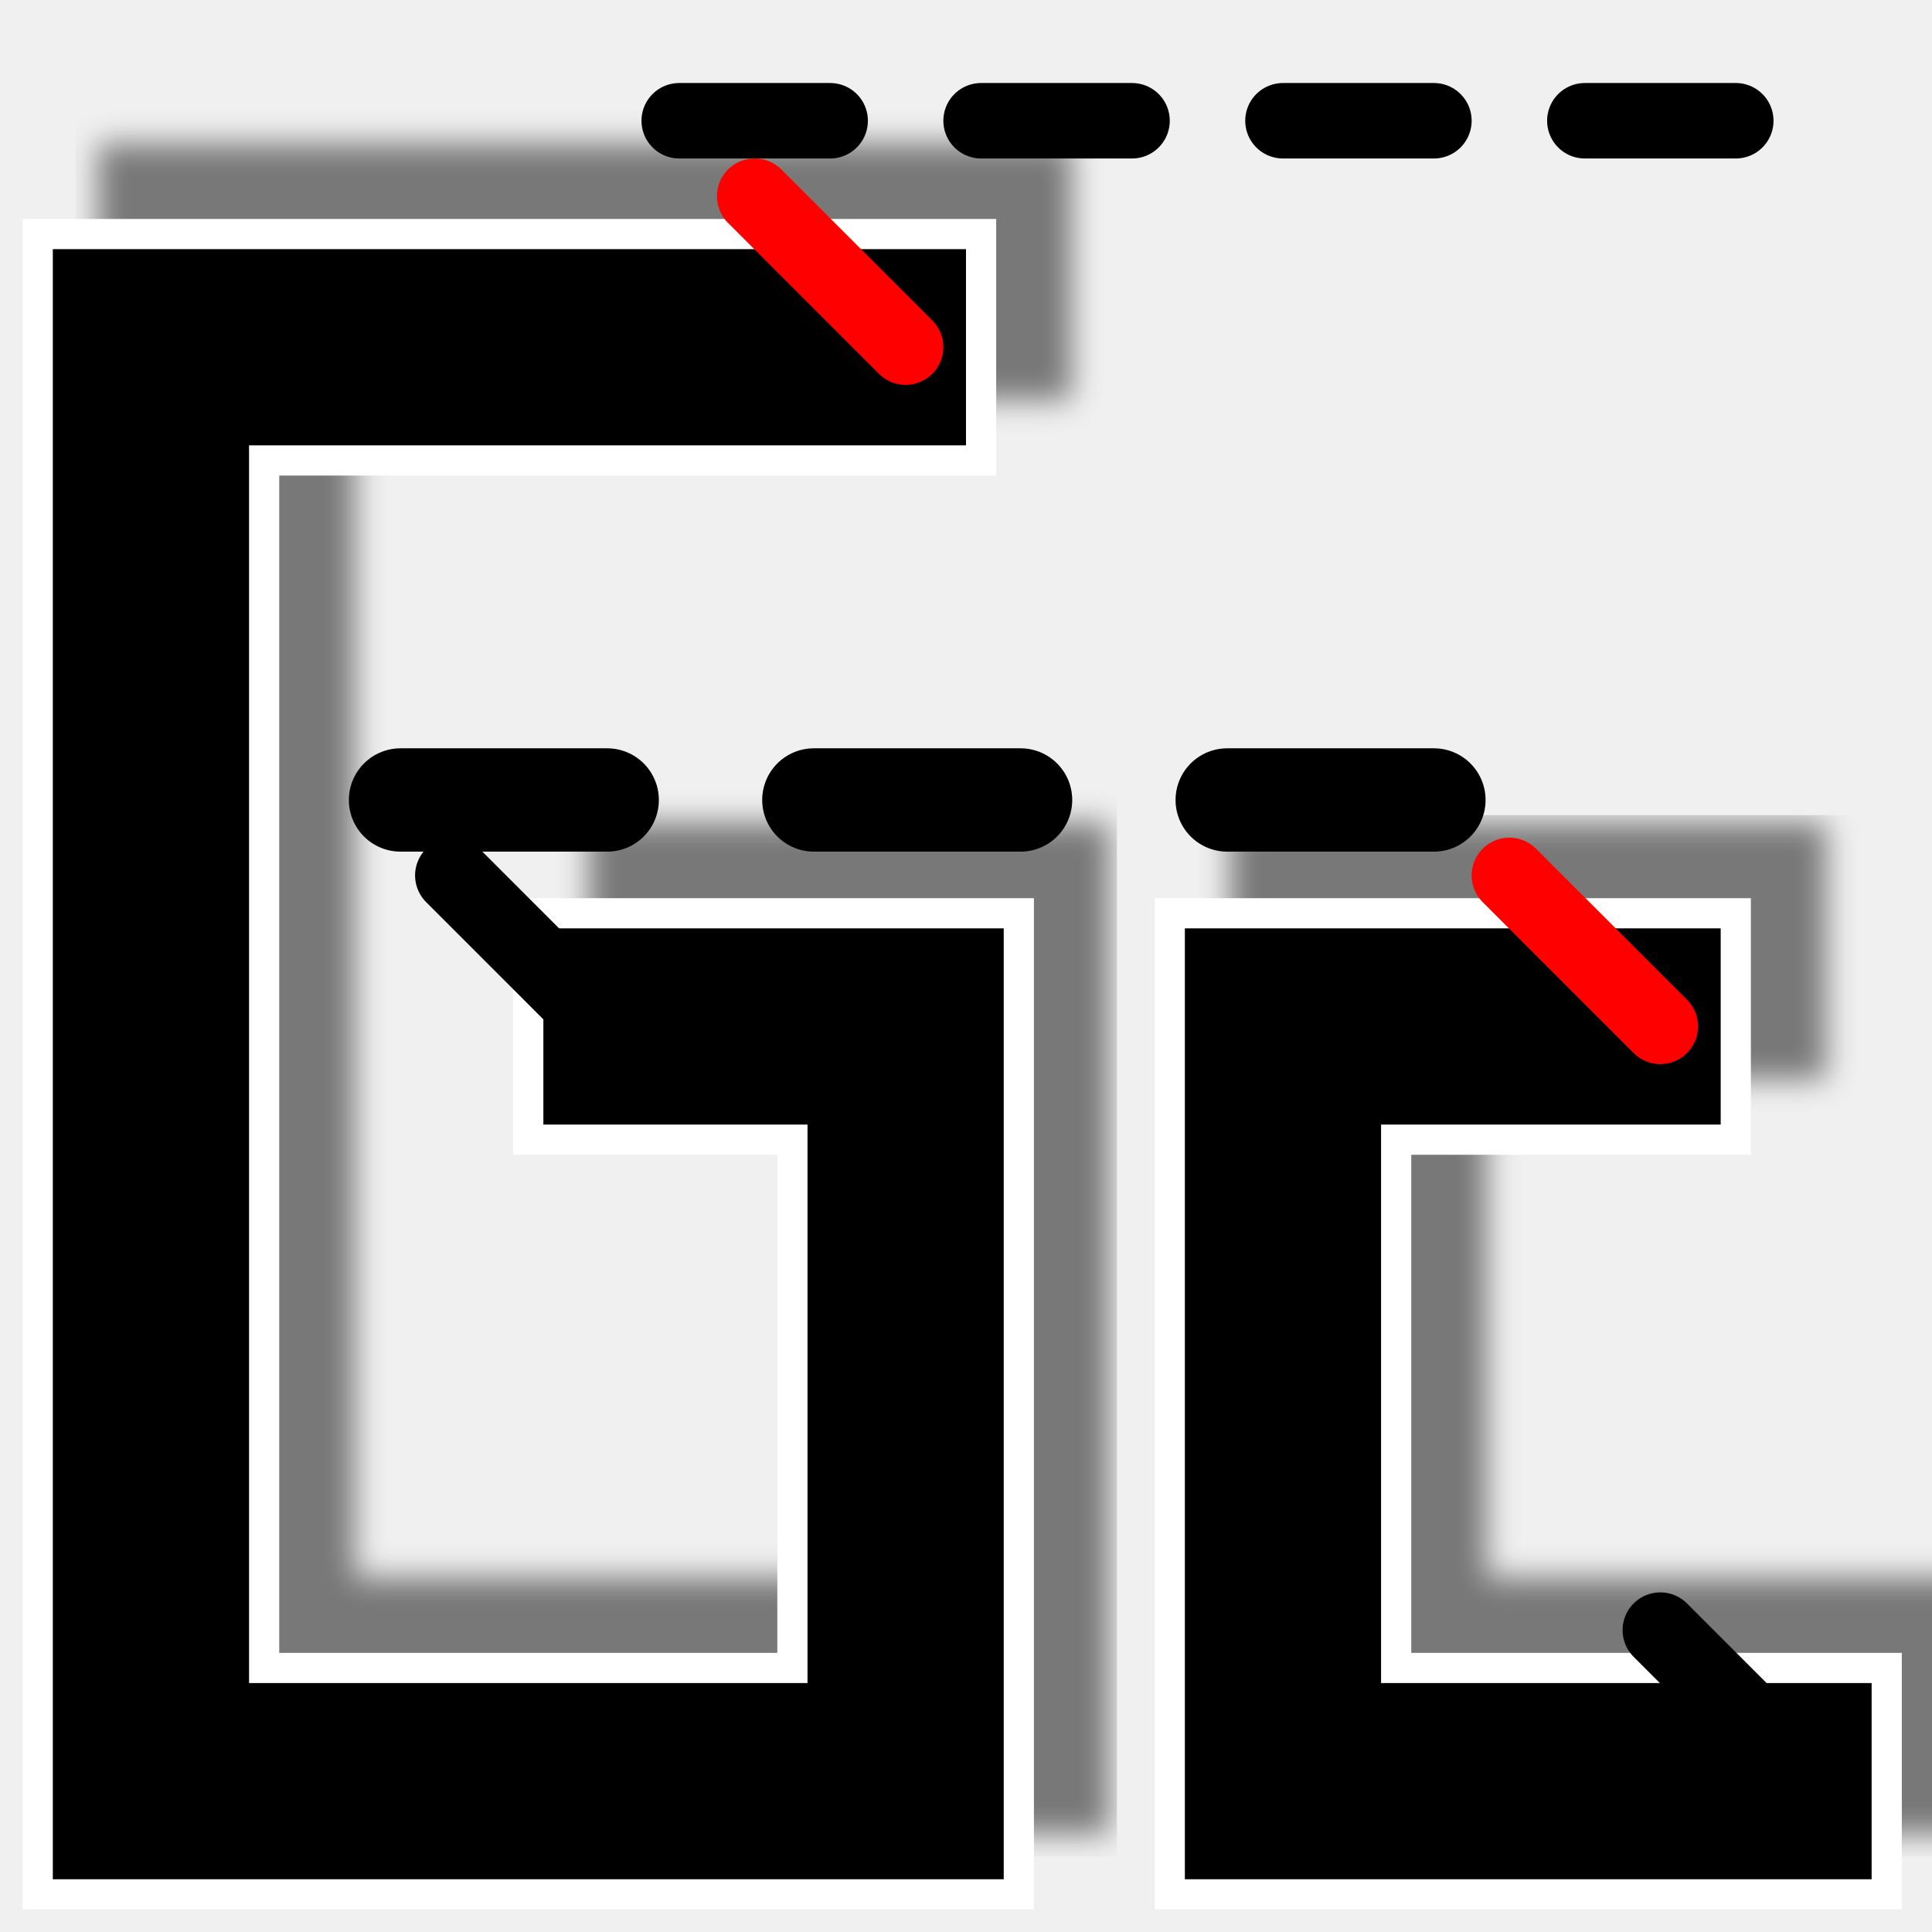
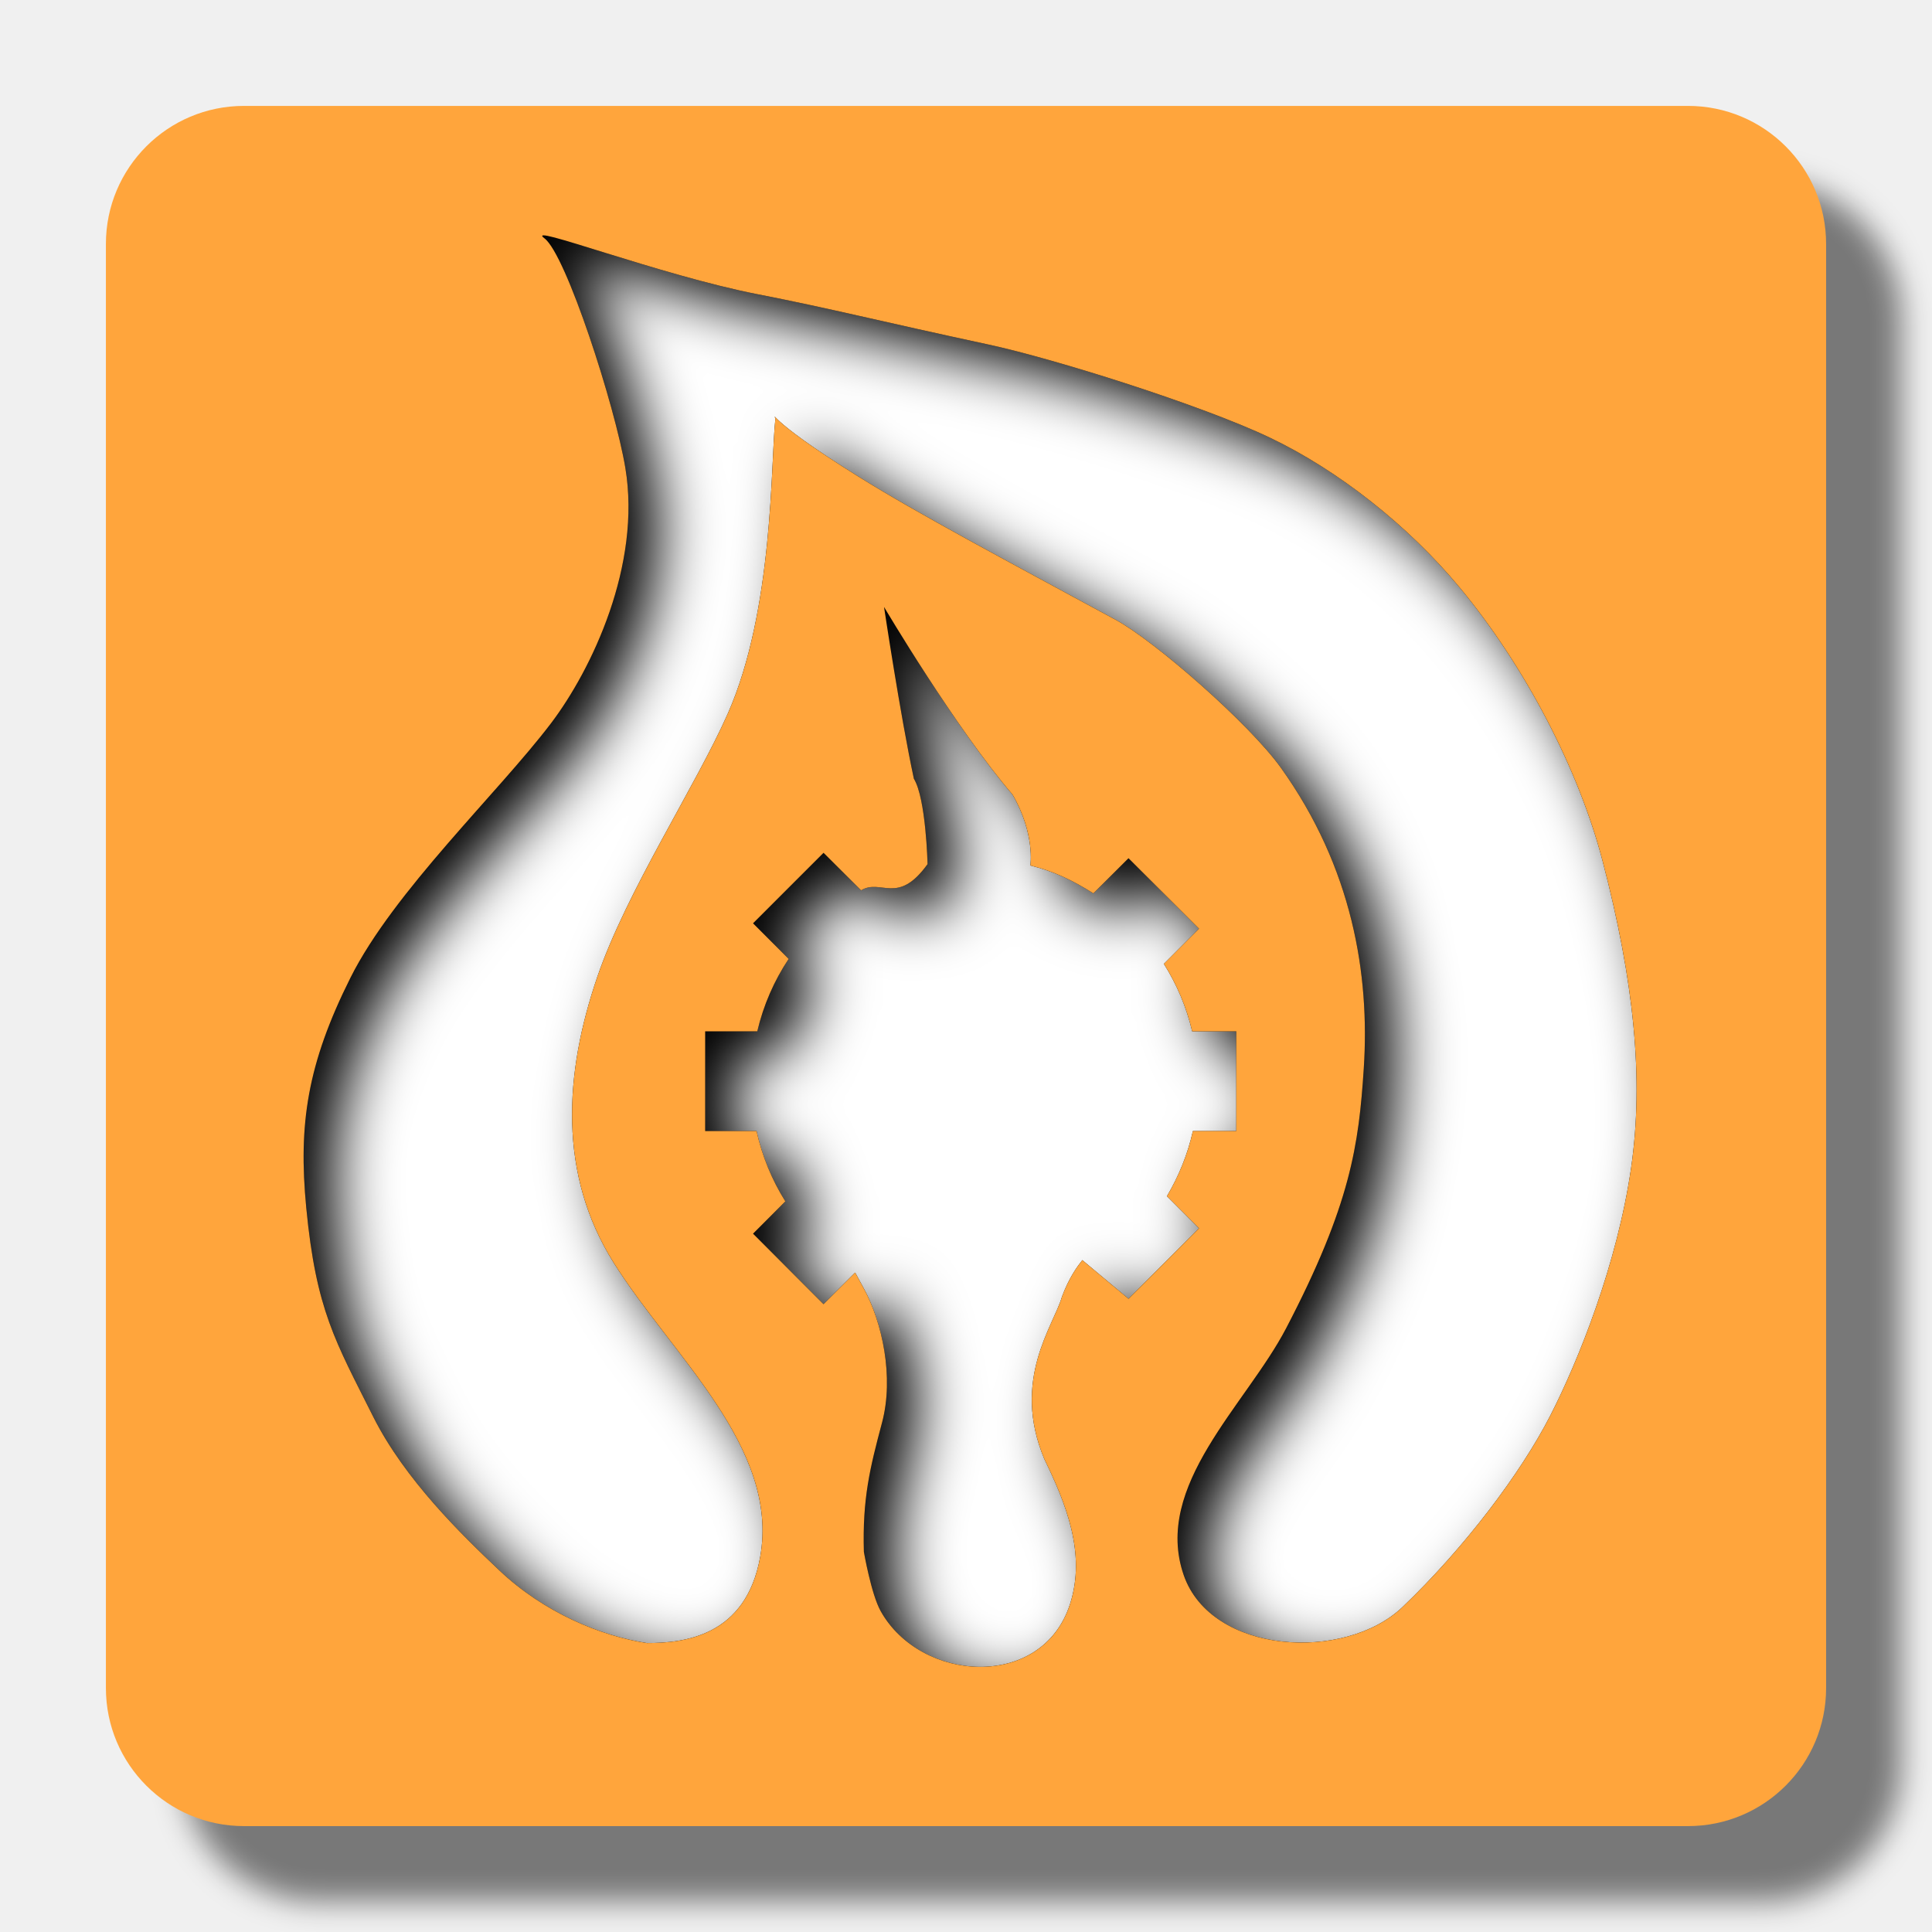
<svg xmlns="http://www.w3.org/2000/svg" width="256" height="256" id="svg2" version="1.1">
  <defs id="defs4">
-     <filter style="color-interpolation-filters:sRGB;" id="filter3816">
-       <feFlood flood-opacity="0.5" flood-color="rgb(0,0,0)" result="flood" id="feFlood3818" />
-       <feComposite in="flood" in2="SourceGraphic" operator="in" result="composite1" id="feComposite3820" />
-       <feGaussianBlur in="composite" stdDeviation="2" result="blur" id="feGaussianBlur3822" />
-       <feOffset dx="-10" dy="10" result="offset" id="feOffset3824" />
-       <feComposite in="SourceGraphic" in2="offset" operator="over" result="composite2" id="feComposite3826" />
+     <filter style="color-interpolation-filters:sRGB;" id="filter3767">
+       <feFlood flood-opacity="0.5" flood-color="rgb(0,0,0)" result="flood" id="feFlood3769" />
+       <feComposite in="flood" in2="SourceGraphic" operator="in" result="composite1" id="feComposite3771" />
+       <feGaussianBlur in="composite" stdDeviation="2" result="blur" id="feGaussianBlur3773" />
+       <feOffset dx="10" dy="10" result="offset" id="feOffset3775" />
+       <feComposite in="SourceGraphic" in2="offset" operator="over" result="composite2" id="feComposite3777" />
    </filter>
-     <filter style="color-interpolation-filters:sRGB;" id="filter3828">
-       <feFlood flood-opacity="0.5" flood-color="rgb(0,0,0)" result="flood" id="feFlood3830" />
-       <feComposite in="flood" in2="SourceGraphic" operator="in" result="composite1" id="feComposite3832" />
-       <feGaussianBlur in="composite" stdDeviation="2" result="blur" id="feGaussianBlur3834" />
-       <feOffset dx="-10" dy="10" result="offset" id="feOffset3836" />
-       <feComposite in="SourceGraphic" in2="offset" operator="over" result="composite2" id="feComposite3838" />
+     <filter color-interpolation-filters="sRGB" id="filter3966">
+       <feFlood flood-opacity="0.5" flood-color="rgb(0,0,0)" result="flood" id="feFlood3968" />
+       <feComposite in="flood" in2="SourceGraphic" operator="in" result="composite1" id="feComposite3970" />
+       <feGaussianBlur stdDeviation="2" result="blur" id="feGaussianBlur3972" />
+       <feOffset dx="10" dy="-10" result="offset" id="feOffset3974" />
+       <feComposite in="SourceGraphic" in2="offset" operator="over" result="composite2" id="feComposite3976" />
    </filter>
-     <filter style="color-interpolation-filters:sRGB;" id="filter3954">
+     <filter color-interpolation-filters="sRGB" id="filter3954">
      <feFlood flood-opacity="0.5" flood-color="rgb(0,0,0)" result="flood" id="feFlood3956" />
      <feComposite in="flood" in2="SourceGraphic" operator="in" result="composite1" id="feComposite3958" />
-       <feGaussianBlur in="composite" stdDeviation="2" result="blur" id="feGaussianBlur3960" />
+       <feGaussianBlur stdDeviation="2" result="blur" id="feGaussianBlur3960" />
      <feOffset dx="10" dy="-10" result="offset" id="feOffset3962" />
      <feComposite in="SourceGraphic" in2="offset" operator="over" result="composite2" id="feComposite3964" />
    </filter>
-     <filter style="color-interpolation-filters:sRGB;" id="filter3966">
-       <feFlood flood-opacity="0.5" flood-color="rgb(0,0,0)" result="flood" id="feFlood3968" />
-       <feComposite in="flood" in2="SourceGraphic" operator="in" result="composite1" id="feComposite3970" />
-       <feGaussianBlur in="composite" stdDeviation="2" result="blur" id="feGaussianBlur3972" />
-       <feOffset dx="10" dy="-10" result="offset" id="feOffset3974" />
-       <feComposite in="SourceGraphic" in2="offset" operator="over" result="composite2" id="feComposite3976" />
+     <filter color-interpolation-filters="sRGB" id="filter3813">
+       <feGaussianBlur stdDeviation="4" result="result8" id="feGaussianBlur3815" />
+       <feOffset dx="4" dy="4" result="result11" id="feOffset3817" />
+       <feComposite result="result6" in="SourceGraphic" operator="in" in2="result11" id="feComposite3819" />
+       <feFlood result="result10" in="result6" flood-opacity="1" flood-color="rgb(0,0,0)" id="feFlood3821" />
+       <feBlend mode="normal" in="result6" in2="result10" id="feBlend3823" />
+       <feComposite result="result2" operator="in" in2="SourceGraphic" id="feComposite3825" />
+     </filter>
+     <filter color-interpolation-filters="sRGB" id="filter3827">
+       <feGaussianBlur stdDeviation="4" result="result8" id="feGaussianBlur3829" />
+       <feOffset dx="4" dy="3" result="result11" id="feOffset3831" />
+       <feComposite result="result6" in="SourceGraphic" operator="in" in2="result11" id="feComposite3833" />
+       <feFlood result="result10" in="result6" flood-opacity="1" flood-color="rgb(0,0,0)" id="feFlood3835" />
+       <feBlend mode="normal" in="result6" in2="result10" id="feBlend3837" />
+       <feComposite result="result2" operator="in" in2="SourceGraphic" id="feComposite3839" />
+     </filter>
+     <filter color-interpolation-filters="sRGB" id="filter3827-9">
+       <feGaussianBlur stdDeviation="4" result="result8" id="feGaussianBlur3829-4" />
+       <feOffset dx="4" dy="4" result="result11" id="feOffset3831-8" />
+       <feComposite result="result6" in="SourceGraphic" operator="in" in2="result11" id="feComposite3833-8" />
+       <feFlood result="result10" in="result6" flood-opacity="1" flood-color="rgb(0,0,0)" id="feFlood3835-2" />
+       <feBlend mode="normal" in="result6" in2="result10" id="feBlend3837-4" />
+       <feComposite result="result2" operator="in" in2="SourceGraphic" id="feComposite3839-5" />
+     </filter>
+     <filter color-interpolation-filters="sRGB" id="filter3927">
+       <feGaussianBlur stdDeviation="4" result="result8" id="feGaussianBlur3929" />
+       <feOffset dx="4" dy="4" result="result11" id="feOffset3931" />
+       <feComposite result="result6" in="SourceGraphic" operator="in" in2="result11" id="feComposite3933" />
+       <feFlood result="result10" in="result6" flood-opacity="1" flood-color="rgb(0,0,0)" id="feFlood3935" />
+       <feBlend mode="normal" in="result6" in2="result10" id="feBlend3937" />
+       <feComposite result="result2" operator="in" in2="SourceGraphic" id="feComposite3939" />
+     </filter>
+     <filter color-interpolation-filters="sRGB" id="filter3767-5">
+       <feFlood flood-opacity="0.5" flood-color="rgb(0,0,0)" result="flood" id="feFlood3769-1" />
+       <feComposite in="flood" in2="SourceGraphic" operator="in" result="composite1" id="feComposite3771-7" />
+       <feGaussianBlur stdDeviation="2" result="blur" id="feGaussianBlur3773-1" />
+       <feOffset dx="10" dy="10" result="offset" id="feOffset3775-1" />
+       <feComposite in="SourceGraphic" in2="offset" operator="over" result="composite2" id="feComposite3777-5" />
    </filter>
  </defs>
  <g id="layer1" transform="translate(0,-796.3622)">
-     <path style="font-size:medium;font-style:normal;font-variant:normal;font-weight:normal;font-stretch:normal;text-indent:0;text-align:start;text-decoration:none;line-height:normal;letter-spacing:normal;word-spacing:normal;text-transform:none;direction:ltr;block-progression:tb;writing-mode:lr-tb;text-anchor:start;baseline-shift:baseline;color:#000000;fill:#000000;fill-opacity:1;stroke:#ffffff;stroke-width:4;marker:none;visibility:visible;display:inline;overflow:visible;filter:url(#filter3966);enable-background:accumulate;font-family:Sans;-inkscape-font-specification:Sans;stroke-opacity:1;stroke-miterlimit:4;stroke-dasharray:none" d="m 5,827.375 0,15 0,190 0,15 15,0 100,0 15,0 0,-15 0,-100 0,-15 -15,0 -50,0 0,30 35,0 0,70 -70,0 0,-160 95,0 0,-30 -110,0 -15,0 z" id="path3761" />
-     <path style="font-size:medium;font-style:normal;font-variant:normal;font-weight:normal;font-stretch:normal;text-indent:0;text-align:start;text-decoration:none;line-height:normal;letter-spacing:normal;word-spacing:normal;text-transform:none;direction:ltr;block-progression:tb;writing-mode:lr-tb;text-anchor:start;baseline-shift:baseline;color:#000000;fill:#000000;fill-opacity:1;stroke:#ffffff;stroke-width:4;marker:none;visibility:visible;display:inline;overflow:visible;filter:url(#filter3954);enable-background:accumulate;font-family:Sans;-inkscape-font-specification:Sans;stroke-opacity:1;stroke-miterlimit:4;stroke-dasharray:none" d="m 155,917.375 0,15 0,100 0,15 15,0 80,0 0,-30 -65,0 0,-70 45,0 0,-30 -60,0 -15,0 z" id="path3765" />
-     <path style="fill:none;stroke:#ff0000;stroke-width:10;stroke-linecap:round;stroke-linejoin:miter;stroke-miterlimit:4;stroke-opacity:1;stroke-dasharray:none" d="m 100,822.362 20,20" id="path3773" />
-     <path style="fill:none;stroke:#000000;stroke-width:10;stroke-linecap:round;stroke-linejoin:miter;stroke-miterlimit:4;stroke-opacity:1;stroke-dasharray:20, 20;stroke-dashoffset:0" d="m 230,812.362 -140,0" id="path3775" />
-     <path style="fill:none;stroke:#000000;stroke-width:10;stroke-linecap:round;stroke-linejoin:miter;stroke-miterlimit:4;stroke-opacity:1;stroke-dasharray:none" d="m 60,912.362 20,20" id="path3773-1" />
-     <path style="fill:none;stroke:#000000;stroke-width:13.693;stroke-linecap:round;stroke-linejoin:miter;stroke-miterlimit:4;stroke-opacity:1;stroke-dasharray:27.386, 27.386;stroke-dashoffset:0" d="m 190,902.362 -150,0" id="path3775-7" />
-     <path style="fill:none;stroke:#ff0000;stroke-width:10;stroke-linecap:round;stroke-linejoin:miter;stroke-miterlimit:4;stroke-opacity:1;stroke-dasharray:none" d="m 200,912.362 20,20" id="path3773-1-4" />
-     <path style="fill:none;stroke:#000000;stroke-width:10;stroke-linecap:round;stroke-linejoin:miter;stroke-miterlimit:4;stroke-opacity:1;stroke-dasharray:none" d="m 220,1012.362 20,20" id="path3773-1-7" />
+     <rect style="fill:#ffa53c;fill-opacity:1;stroke:none;stroke-width:4.065;stroke-linecap:round;stroke-linejoin:miter;stroke-miterlimit:4;stroke-opacity:1;stroke-dasharray:none;stroke-dashoffset:0;filter:url(#filter3767)" id="rect2985" width="227.935" height="227.935" x="14.033" y="810.395" ry="18.293" />
+     <path style="fill:#ffffff;fill-opacity:1;stroke:none;filter:url(#filter3827)" d="m 85.729,1014.079 c -6.159,-0.951 -13.66,-4.05 -19.567,-9.635 -4.868,-4.603 -12.524,-12.009 -16.699,-20.34 -5.029,-10.032 -7.575,-14.109 -8.885,-27.731 -1.062,-11.043 0.137,-19.012 5.851,-30.44 5.714,-11.429 19.6,-24.539 26.566,-33.712 5.429,-7.15 12.009,-21.003 9.867,-33.86 -1.374,-8.247 -7.854,-28.268 -10.711,-30.411 -2.857,-2.143 15.186,4.862 28.326,7.417 9.418,1.832 16.154,3.566 30.501,6.648 8.62,1.852 28.223,8.011 37.288,12.338 9.026,4.308 18.341,11.641 25.159,19.87 8.691,10.489 15.76,24.117 18.926,36.219 4.171,15.945 5.48,28.882 3.784,40.646 -1.846,12.804 -7.02,25.639 -10.714,32.85 -3.924,7.658 -11.353,17.496 -19.567,25.354 -7.673,7.34 -25.37,6.263 -29.004,-4.214 -4.115,-11.861 8.271,-22.561 13.568,-32.713 8.571,-16.429 9.627,-24.309 10.289,-34.43 0.814,-12.45 -1.509,-26.596 -10.996,-39.856 -4.161,-5.816 -16.669,-16.768 -21.878,-19.592 -14.612,-7.922 -26.242,-14.084 -34.064,-18.962 -13.174,-8.216 -10.907,-8.71 -11.046,-7.439 -0.599,5.463 -0.19,25.067 -6.291,38.846 -4.25,9.598 -13.373,23.46 -17.28,34.859 -4.424,12.909 -5.184,26.169 2.143,37.857 7.736,12.341 22.025,24.507 19.437,39.001 -1.888,10.577 -10.155,11.428 -15,11.428 z" id="path3025" />
+     <path style="fill:#ffffff;fill-opacity:1;stroke:none;filter:url(#filter3827)" d="m 121.093,103.184 c 1.612,2.62 1.814,11.316 1.814,11.316 -3.965,5.515 -6.116,1.871 -8.812,3.469 L 109.125,113 99.781,122.344 104.5,127.062 c -1.926,2.889 -3.34,6.11 -4.156,9.594 l -6.906,0 0,13.219 6.812,0 c 0.742,3.346 2.044,6.498 3.812,9.312 l -4.281,4.281 9.344,9.344 4.188,-4.188 1.156,2.125 c 2.418,4.433 4.018,11.704 2.406,17.75 -1.612,6.046 -2.608,10.072 -2.406,17.125 0,0 0.965,5.591 2.219,7.844 5.265,9.465 21.421,10.585 25.111,-0.958 2.145,-6.709 -0.589,-13.341 -3.407,-19.154 -4.449,-10.549 1.271,-17.745 2.327,-21.547 0.956,-2.539 1.987,-3.934 2.694,-4.837 l 6.119,5.121 9.344,-9.344 -4.25,-4.25 c 1.561,-2.638 2.754,-5.543 3.438,-8.625 l 5.75,0 0,-13.219 -5.844,0 c -0.755,-3.221 -2.039,-6.217 -3.75,-8.938 l 4.656,-4.656 -9.344,-9.344 -4.656,4.656 c -2.665,-1.675 -5.2,-2.928 -8.347,-3.688 0,0 0.666,-4.152 -2.357,-9.391 -7.456,-8.665 -17.032,-24.87 -17.032,-24.87 0,0 2.14,14.294 3.953,22.758 z" transform="translate(0,796.3622)" id="path3795" />
  </g>
</svg>
